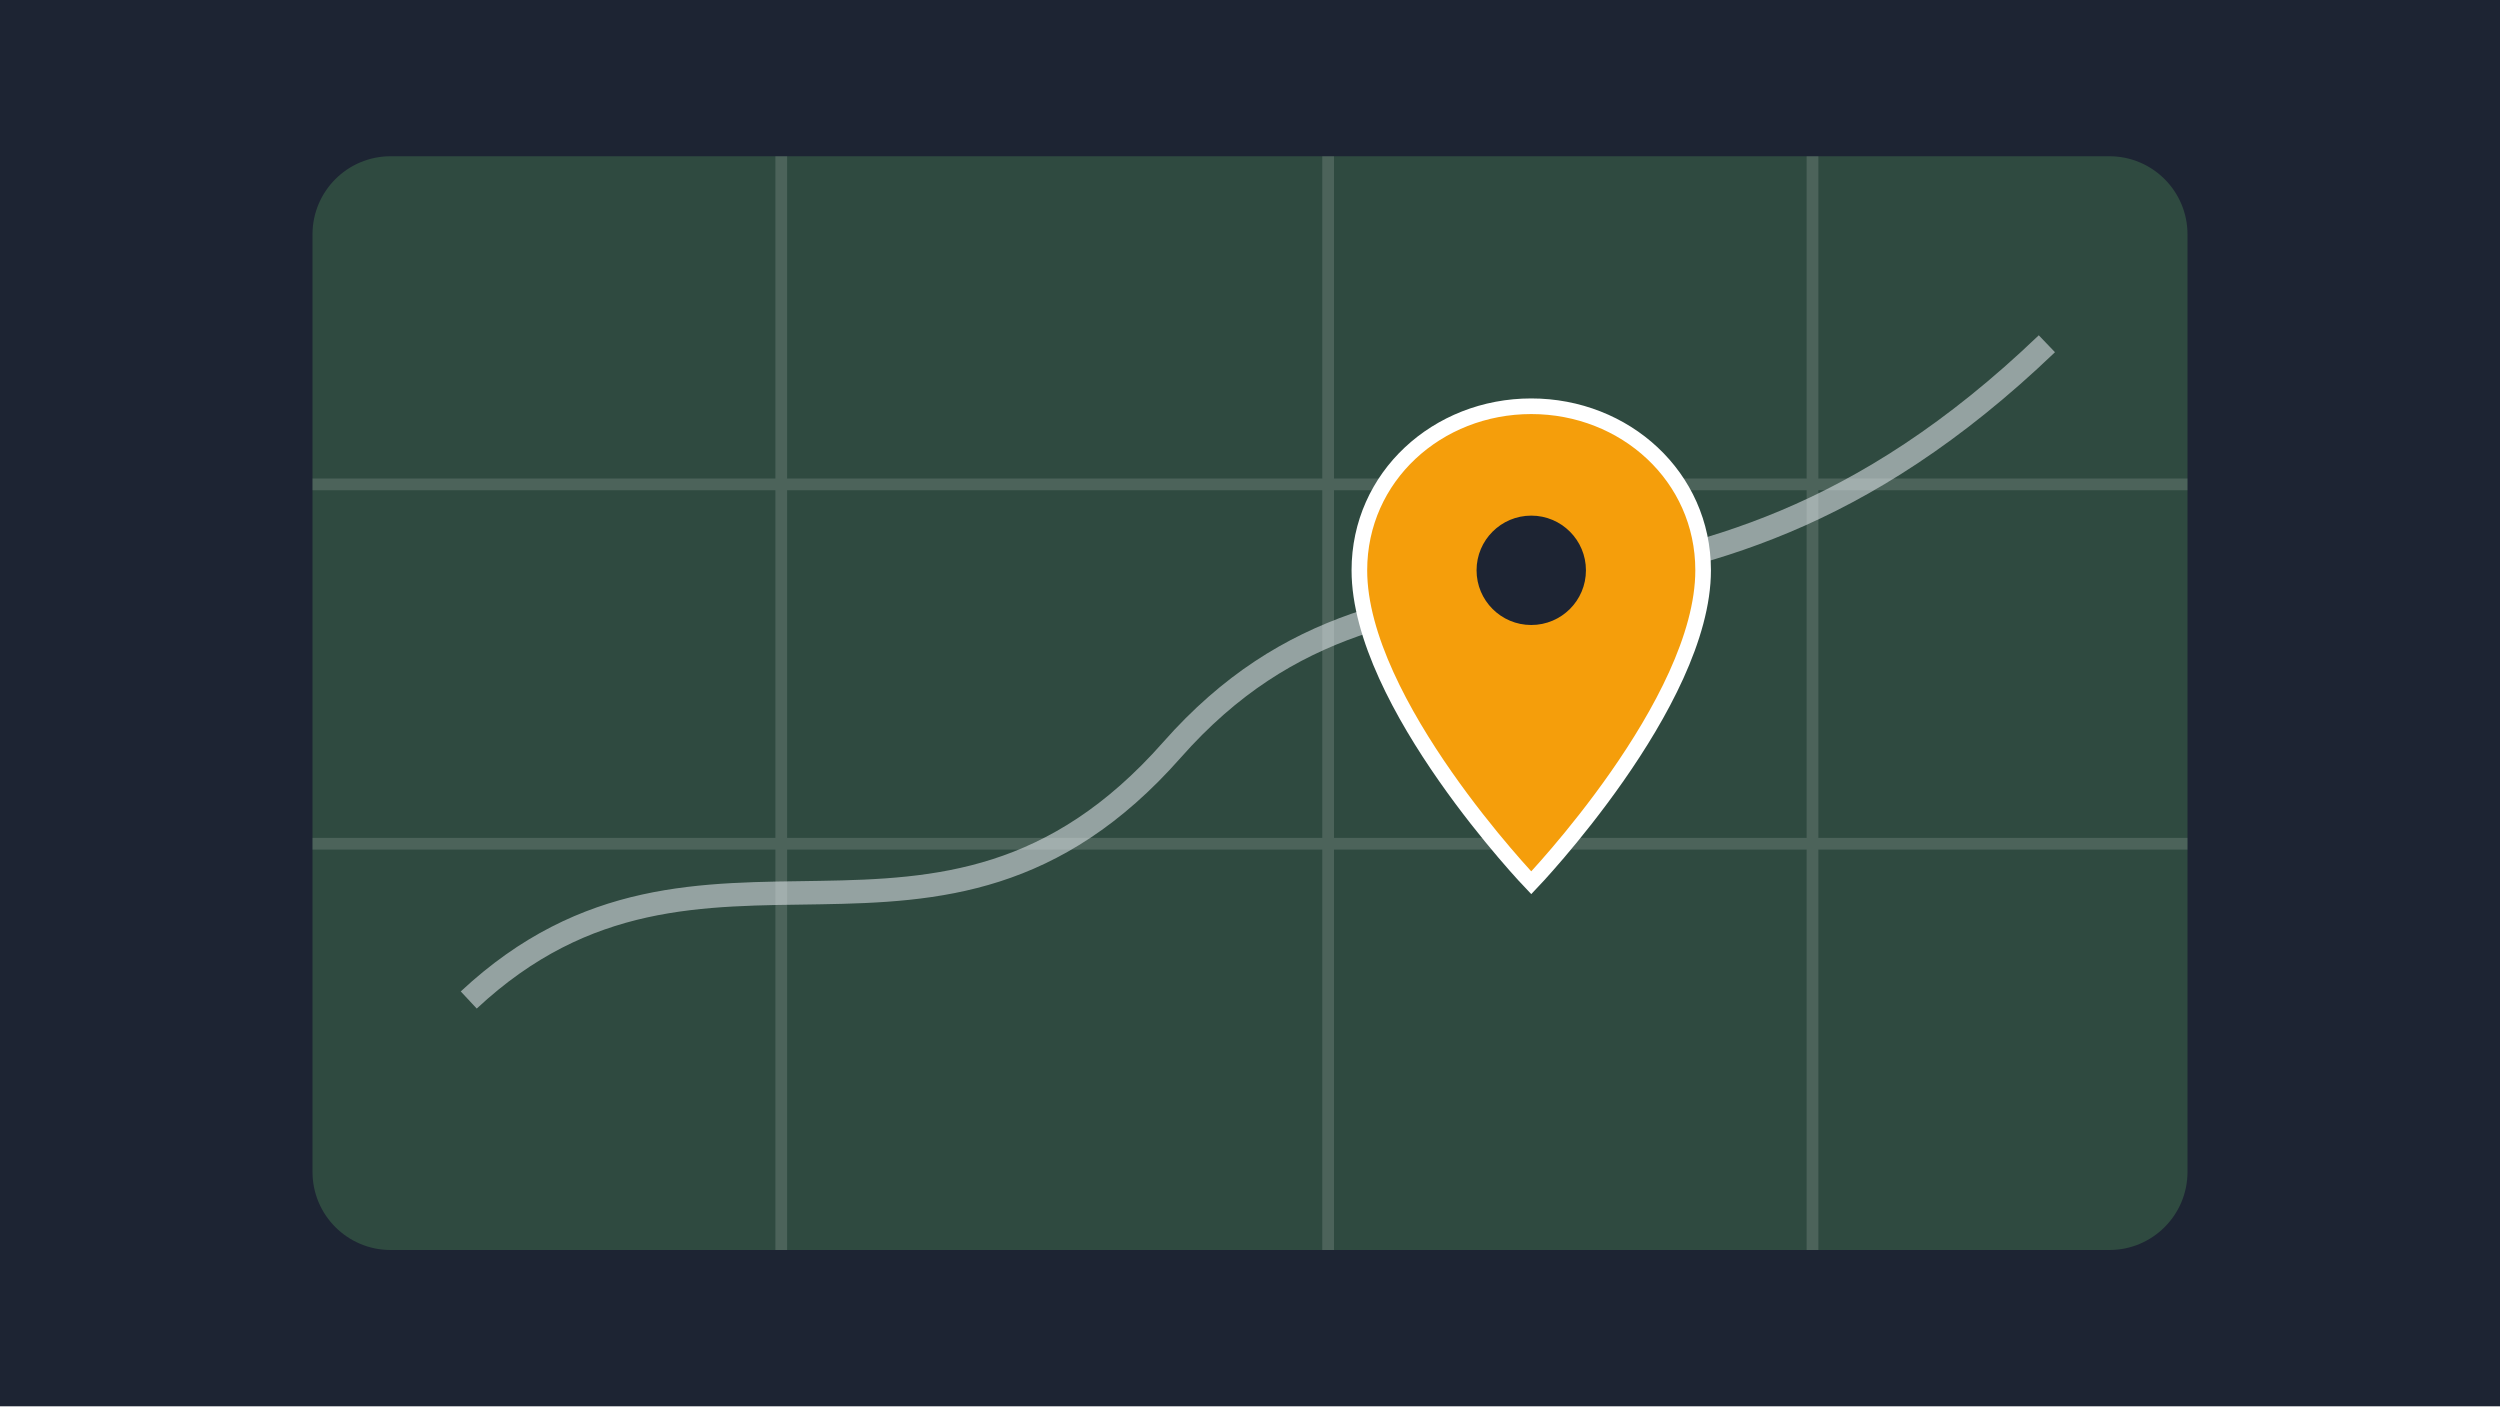
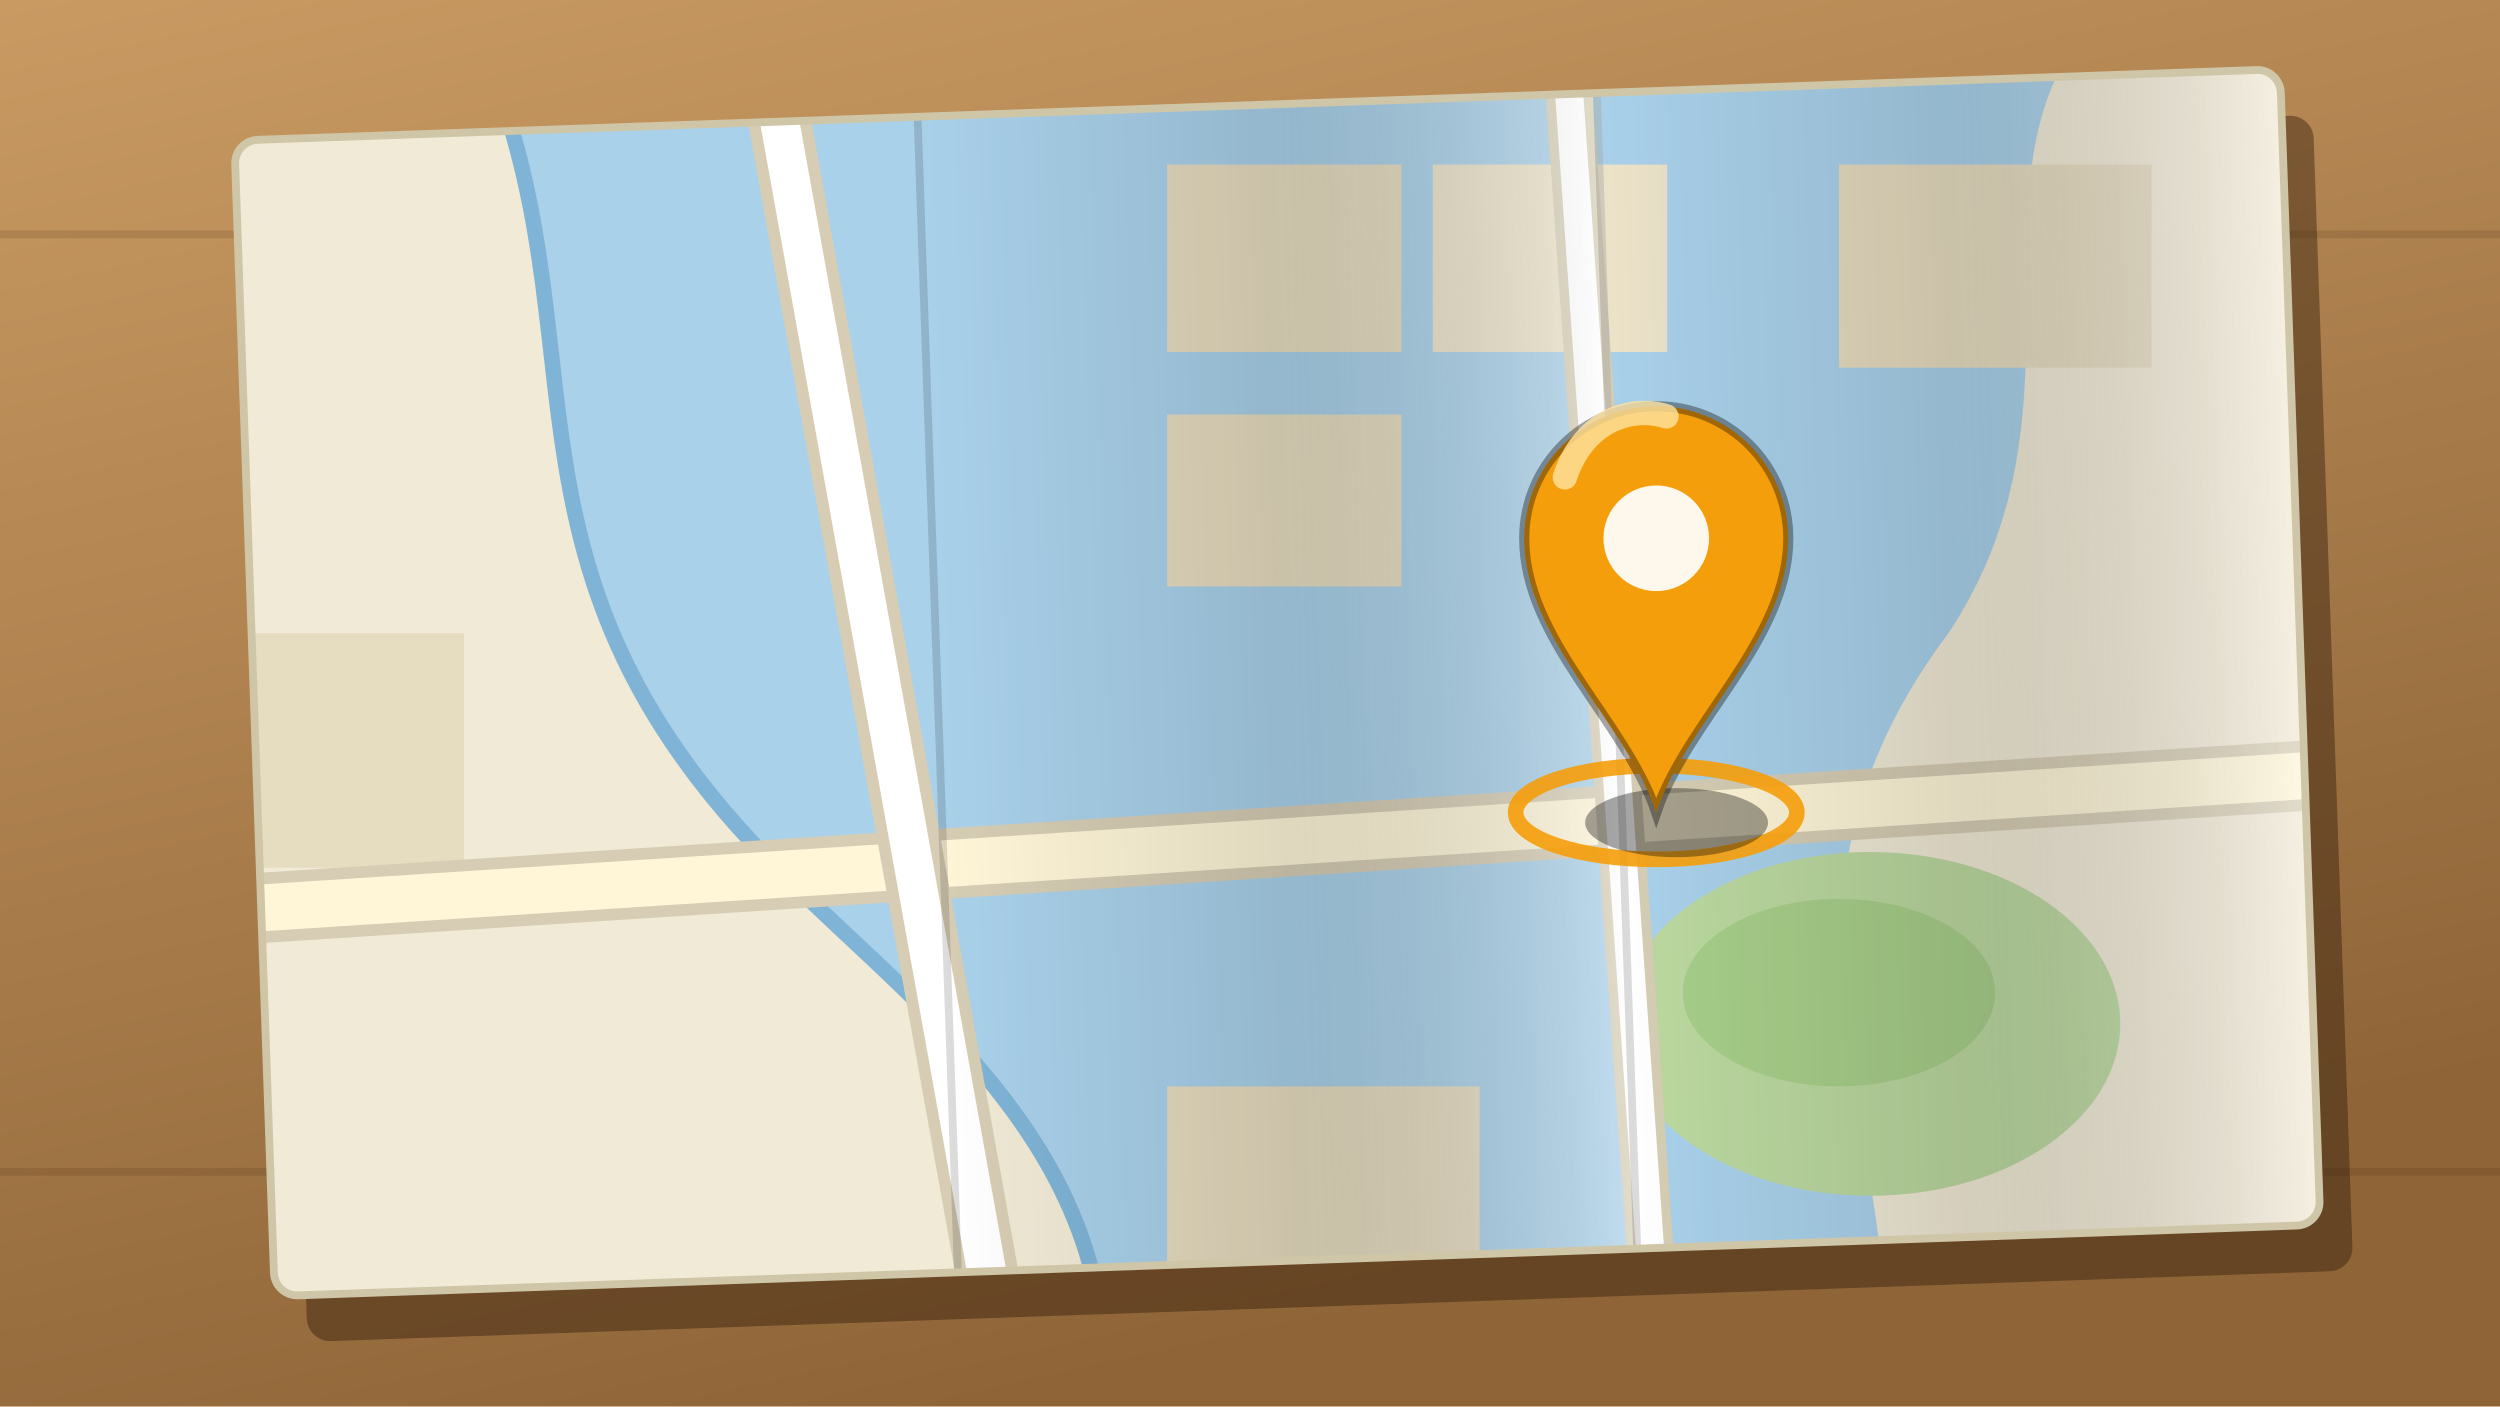
<svg xmlns="http://www.w3.org/2000/svg" width="320" height="180" viewBox="0 0 320 180">
-   <rect width="320" height="180" fill="#1d2433" />
-   <rect x="40" y="20" width="240" height="140" rx="10" fill="#2f4a40" />
-   <g stroke="rgba(255,255,255,.14)" stroke-width="1.5">
-     <path d="M40 62H280M40 108H280M100 20V160M170 20V160M232 20V160" />
+   <rect width="320" height="180" fill="#8f6538" />
+   <defs>
+     <linearGradient id="droppin-wood" x1="0" y1="0" x2="0.4" y2="1">
+       <stop offset="0" stop-color="#c99a62" />
+       <stop offset="1" stop-color="#8f6538" />
+     </linearGradient>
+     <linearGradient id="droppin-mapfold" x1="0" y1="0" x2="1" y2="0">
+       <stop offset="0" stop-color="#000" stop-opacity="0" />
+       <stop offset="0.5" stop-color="#000" stop-opacity="0.12" />
+       <stop offset="1" stop-color="#fff" stop-opacity="0.3" />
+     </linearGradient>
+   </defs>
+   <rect x="0" y="0" width="320" height="180" fill="url(#droppin-wood)" />
+   <g stroke="rgba(70,40,14,0.16)">
+     <path d="M0 30H320M0 150H320" />
  </g>
-   <path d="M60 128C90 100 120 130 150 96C180 62 214 90 262 44" stroke="#e8ebf1" stroke-width="3" fill="none" opacity=".55" />
-   <path d="M196 52c-12 0-22 9-22 21 0 17 22 40 22 40s22-23 22-40c0-12-10-21-22-21z" fill="#f59e0b" stroke="#fff" stroke-width="2" />
-   <circle cx="196" cy="73" r="7" fill="#1d2433" />
+   <g transform="translate(30 18) rotate(-2)">
+     <rect x="4" y="6" width="262" height="148" rx="3" fill="rgba(40,22,6,0.4)" />
+     <clipPath id="droppin-mapclip">
+       <rect width="262" height="148" rx="3" />
+     </clipPath>
+     <g clip-path="url(#droppin-mapclip)">
+       <rect x="0" y="0" width="262" height="148" fill="#f1ead6" />
+       <g transform="translate(-30 -18) rotate(2)">
+         <g>
+           <path d="M60 0C80 40 60 70 100 110C120 130 150 150 140 190L240 190C250 150 220 120 250 80C270 50 250 20 270 0Z" fill="#a9d1ea" />
+           <path d="M60 0C80 40 60 70 100 110C120 130 150 150 140 190" fill="none" stroke="#7fb4d6" stroke-width="2" />
+           <ellipse cx="240" cy="130" rx="32" ry="22" fill="#bcd9a0" />
+           <ellipse cx="236" cy="126" rx="20" ry="12" fill="#a8cf8a" />
+           <rect x="150" y="20" width="30" height="24" fill="#e6dcc0" />
+           <rect x="150" y="52" width="30" height="22" fill="#e6dcc0" />
+           <rect x="184" y="20" width="30" height="24" fill="#ece3c9" />
+           <rect x="236" y="20" width="40" height="26" fill="#e6dcc0" />
+           <rect x="20" y="80" width="40" height="30" fill="#e6dcc0" />
+           <rect x="150" y="138" width="40" height="30" fill="#e6dcc0" />
+           <rect x="210" y="160" width="50" height="30" fill="#e6dcc0" />
+           <g fill="none" stroke-linecap="round">
+             <path d="M-10 118L330 96" stroke="#d6cdb4" stroke-width="9" />
+             <path d="M-10 118L330 96" stroke="#fff6d8" stroke-width="6" />
+             <path d="M96 -10L132 190" stroke="#d6cdb4" stroke-width="8" />
+             <path d="M96 -10L132 190" stroke="#fff" stroke-width="5" />
+             <path d="M200 -10L214 190" stroke="#d6cdb4" stroke-width="6" />
+             <path d="M200 -10L214 190" stroke="#fff" stroke-width="3.6" />
+           </g>
+         </g>
+       </g>
+       <rect x="87" y="0" width="88" height="148" fill="url(#droppin-mapfold)" />
+       <rect x="174" y="0" width="88" height="148" fill="url(#droppin-mapfold)" />
+       <rect x="87" y="0" width="1" height="148" fill="rgba(0,0,0,0.14)" />
+       <rect x="174" y="0" width="1" height="148" fill="rgba(0,0,0,0.14)" />
+     </g>
+     <rect x="0" y="0" width="262" height="148" rx="3" fill="none" stroke="#cfc6a8" stroke-width="1" />
+   </g>
+   <ellipse cx="212" cy="104" rx="18" ry="6" fill="none" stroke="#f59e0b" stroke-opacity="0.9" stroke-width="2" />
+   <g transform="translate(212 104) scale(1.3)">
+     <ellipse cx="2" cy="1" rx="9" ry="3.4" fill="rgba(0,0,0,0.35)" />
+     <path d="M0 0C-3 -9 -13 -17 -13 -27a13 13 0 0 1 26 0C13 -17 3 -9 0 0Z" fill="#f59e0b" stroke="rgba(0,0,0,0.35)" stroke-width="1" />
+     <circle cx="0" cy="-27" r="5.2" fill="rgba(255,255,255,0.92)" />
+     <path d="M-9 -33C-7 -39 -2 -40 1 -39" fill="none" stroke="#ffe3a3" stroke-width="2.4" stroke-linecap="round" opacity="0.8" />
+   </g>
</svg>
